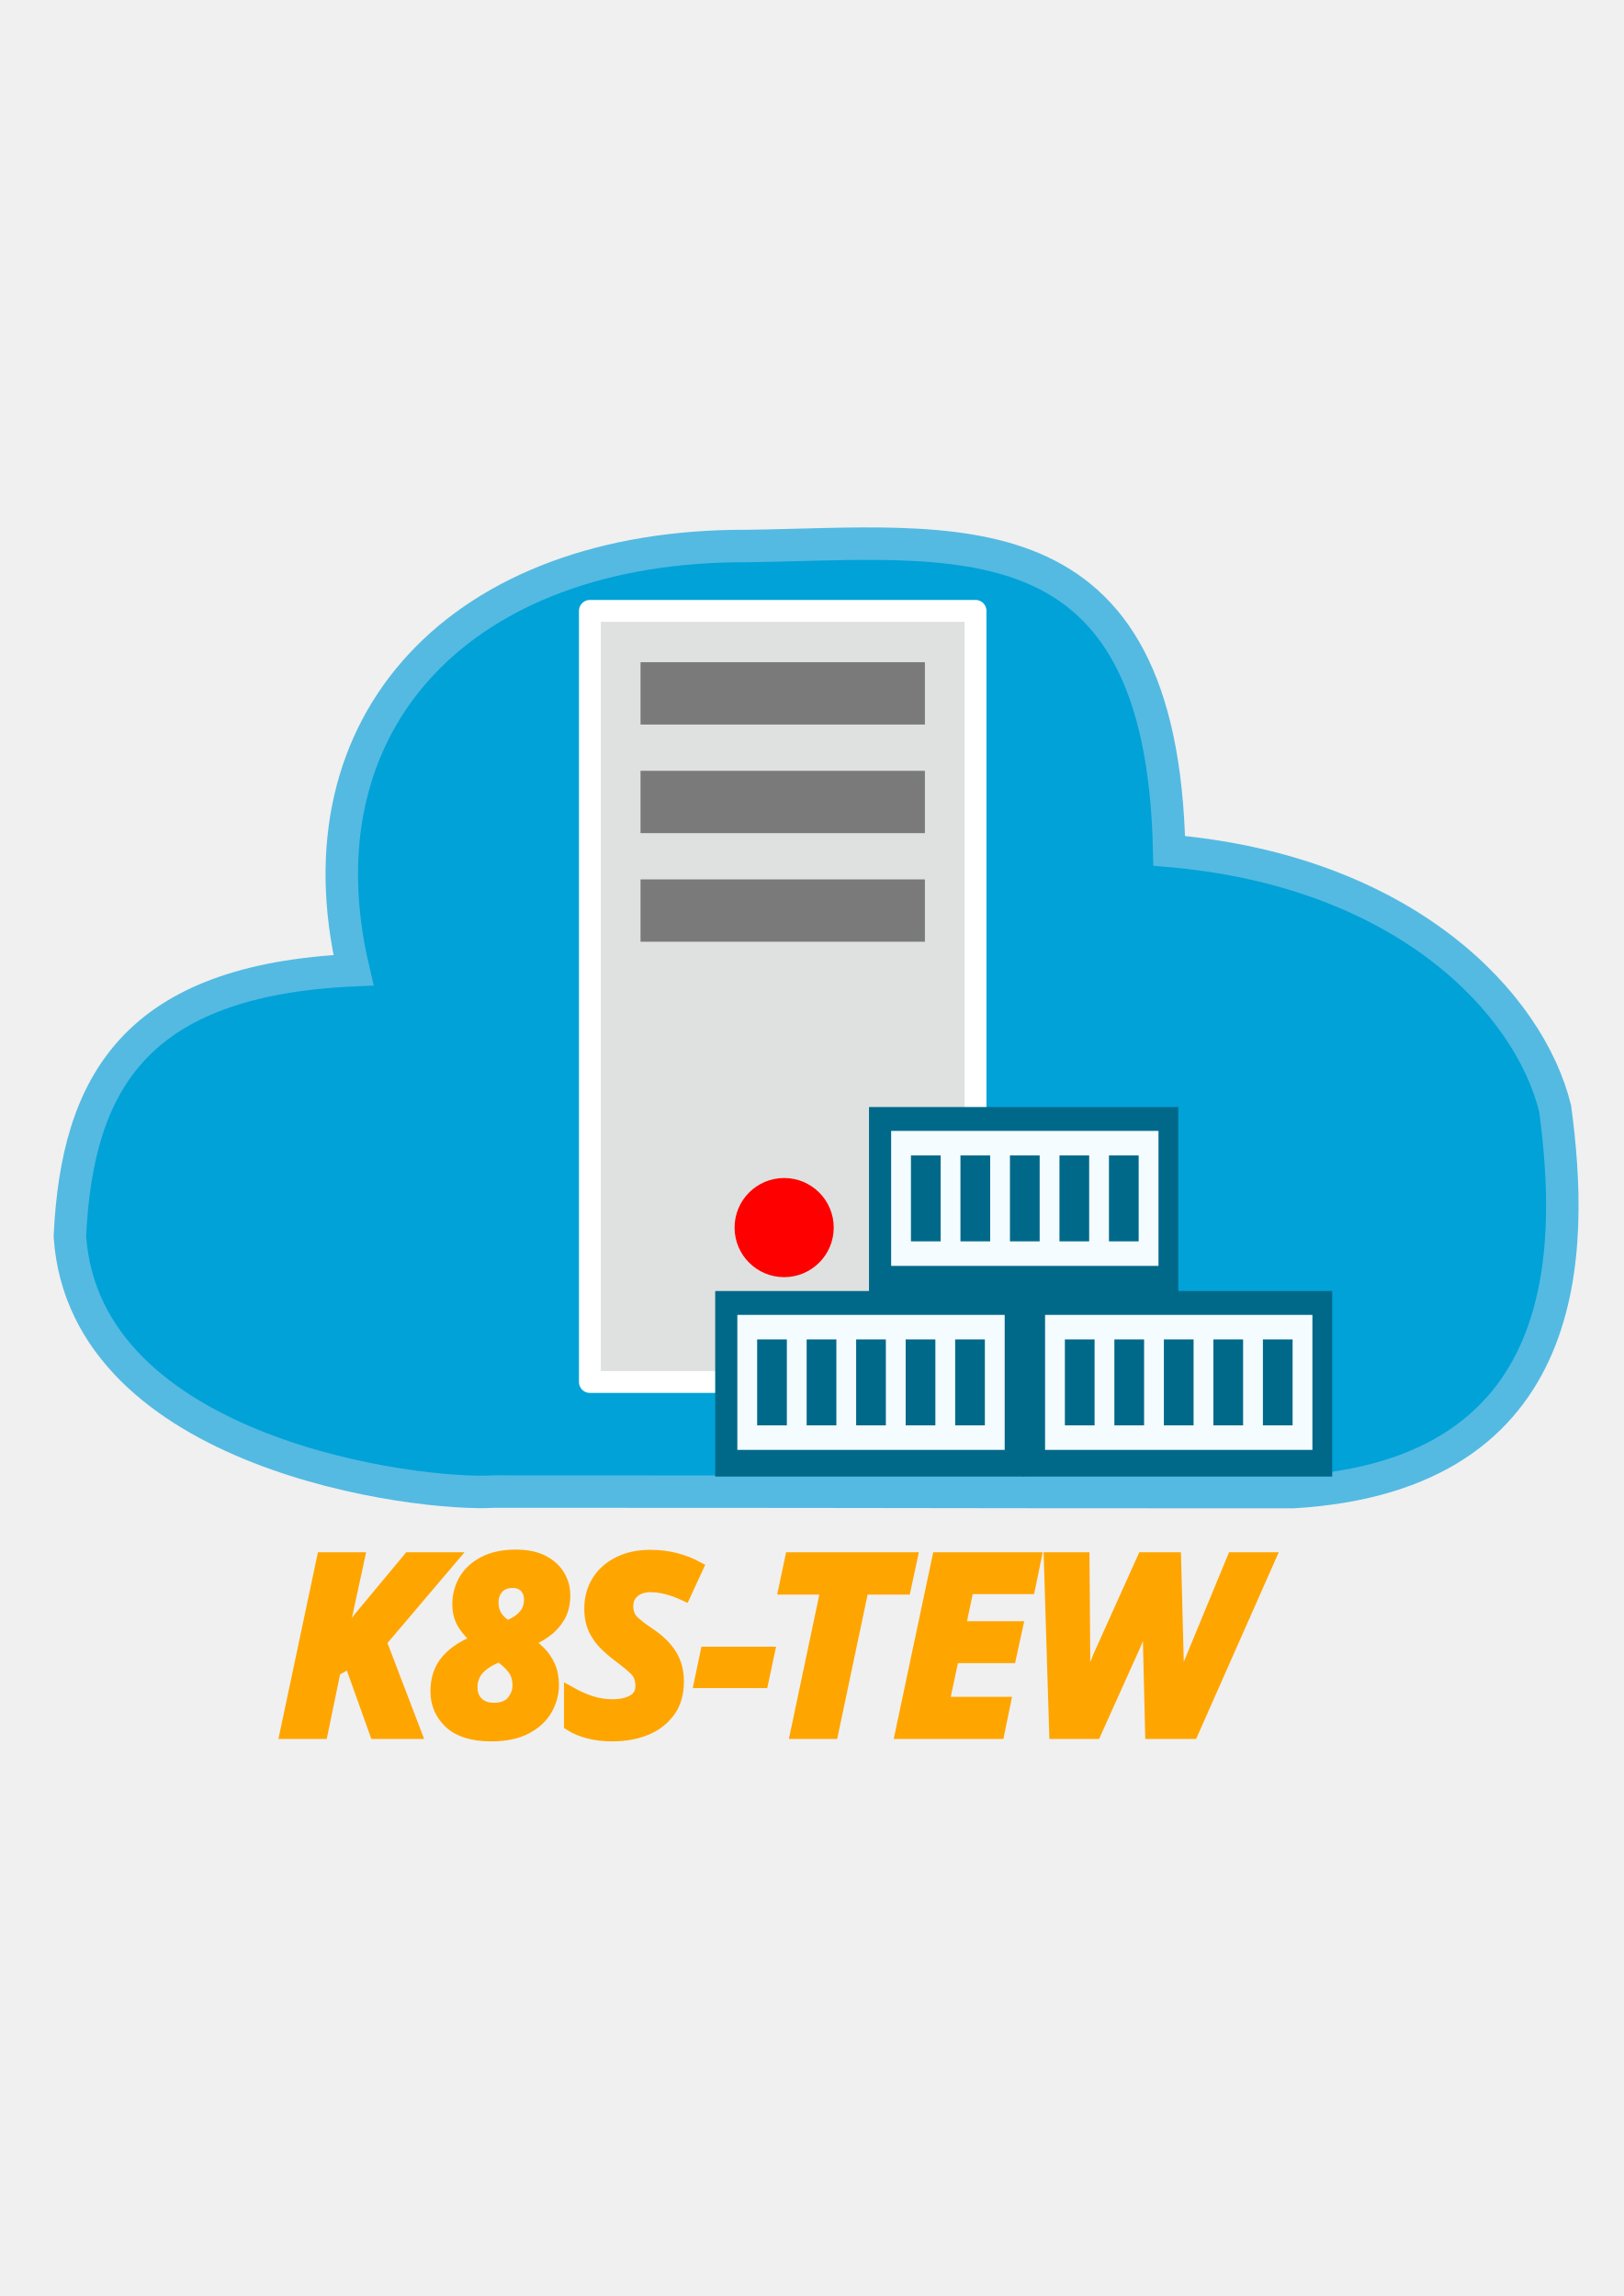
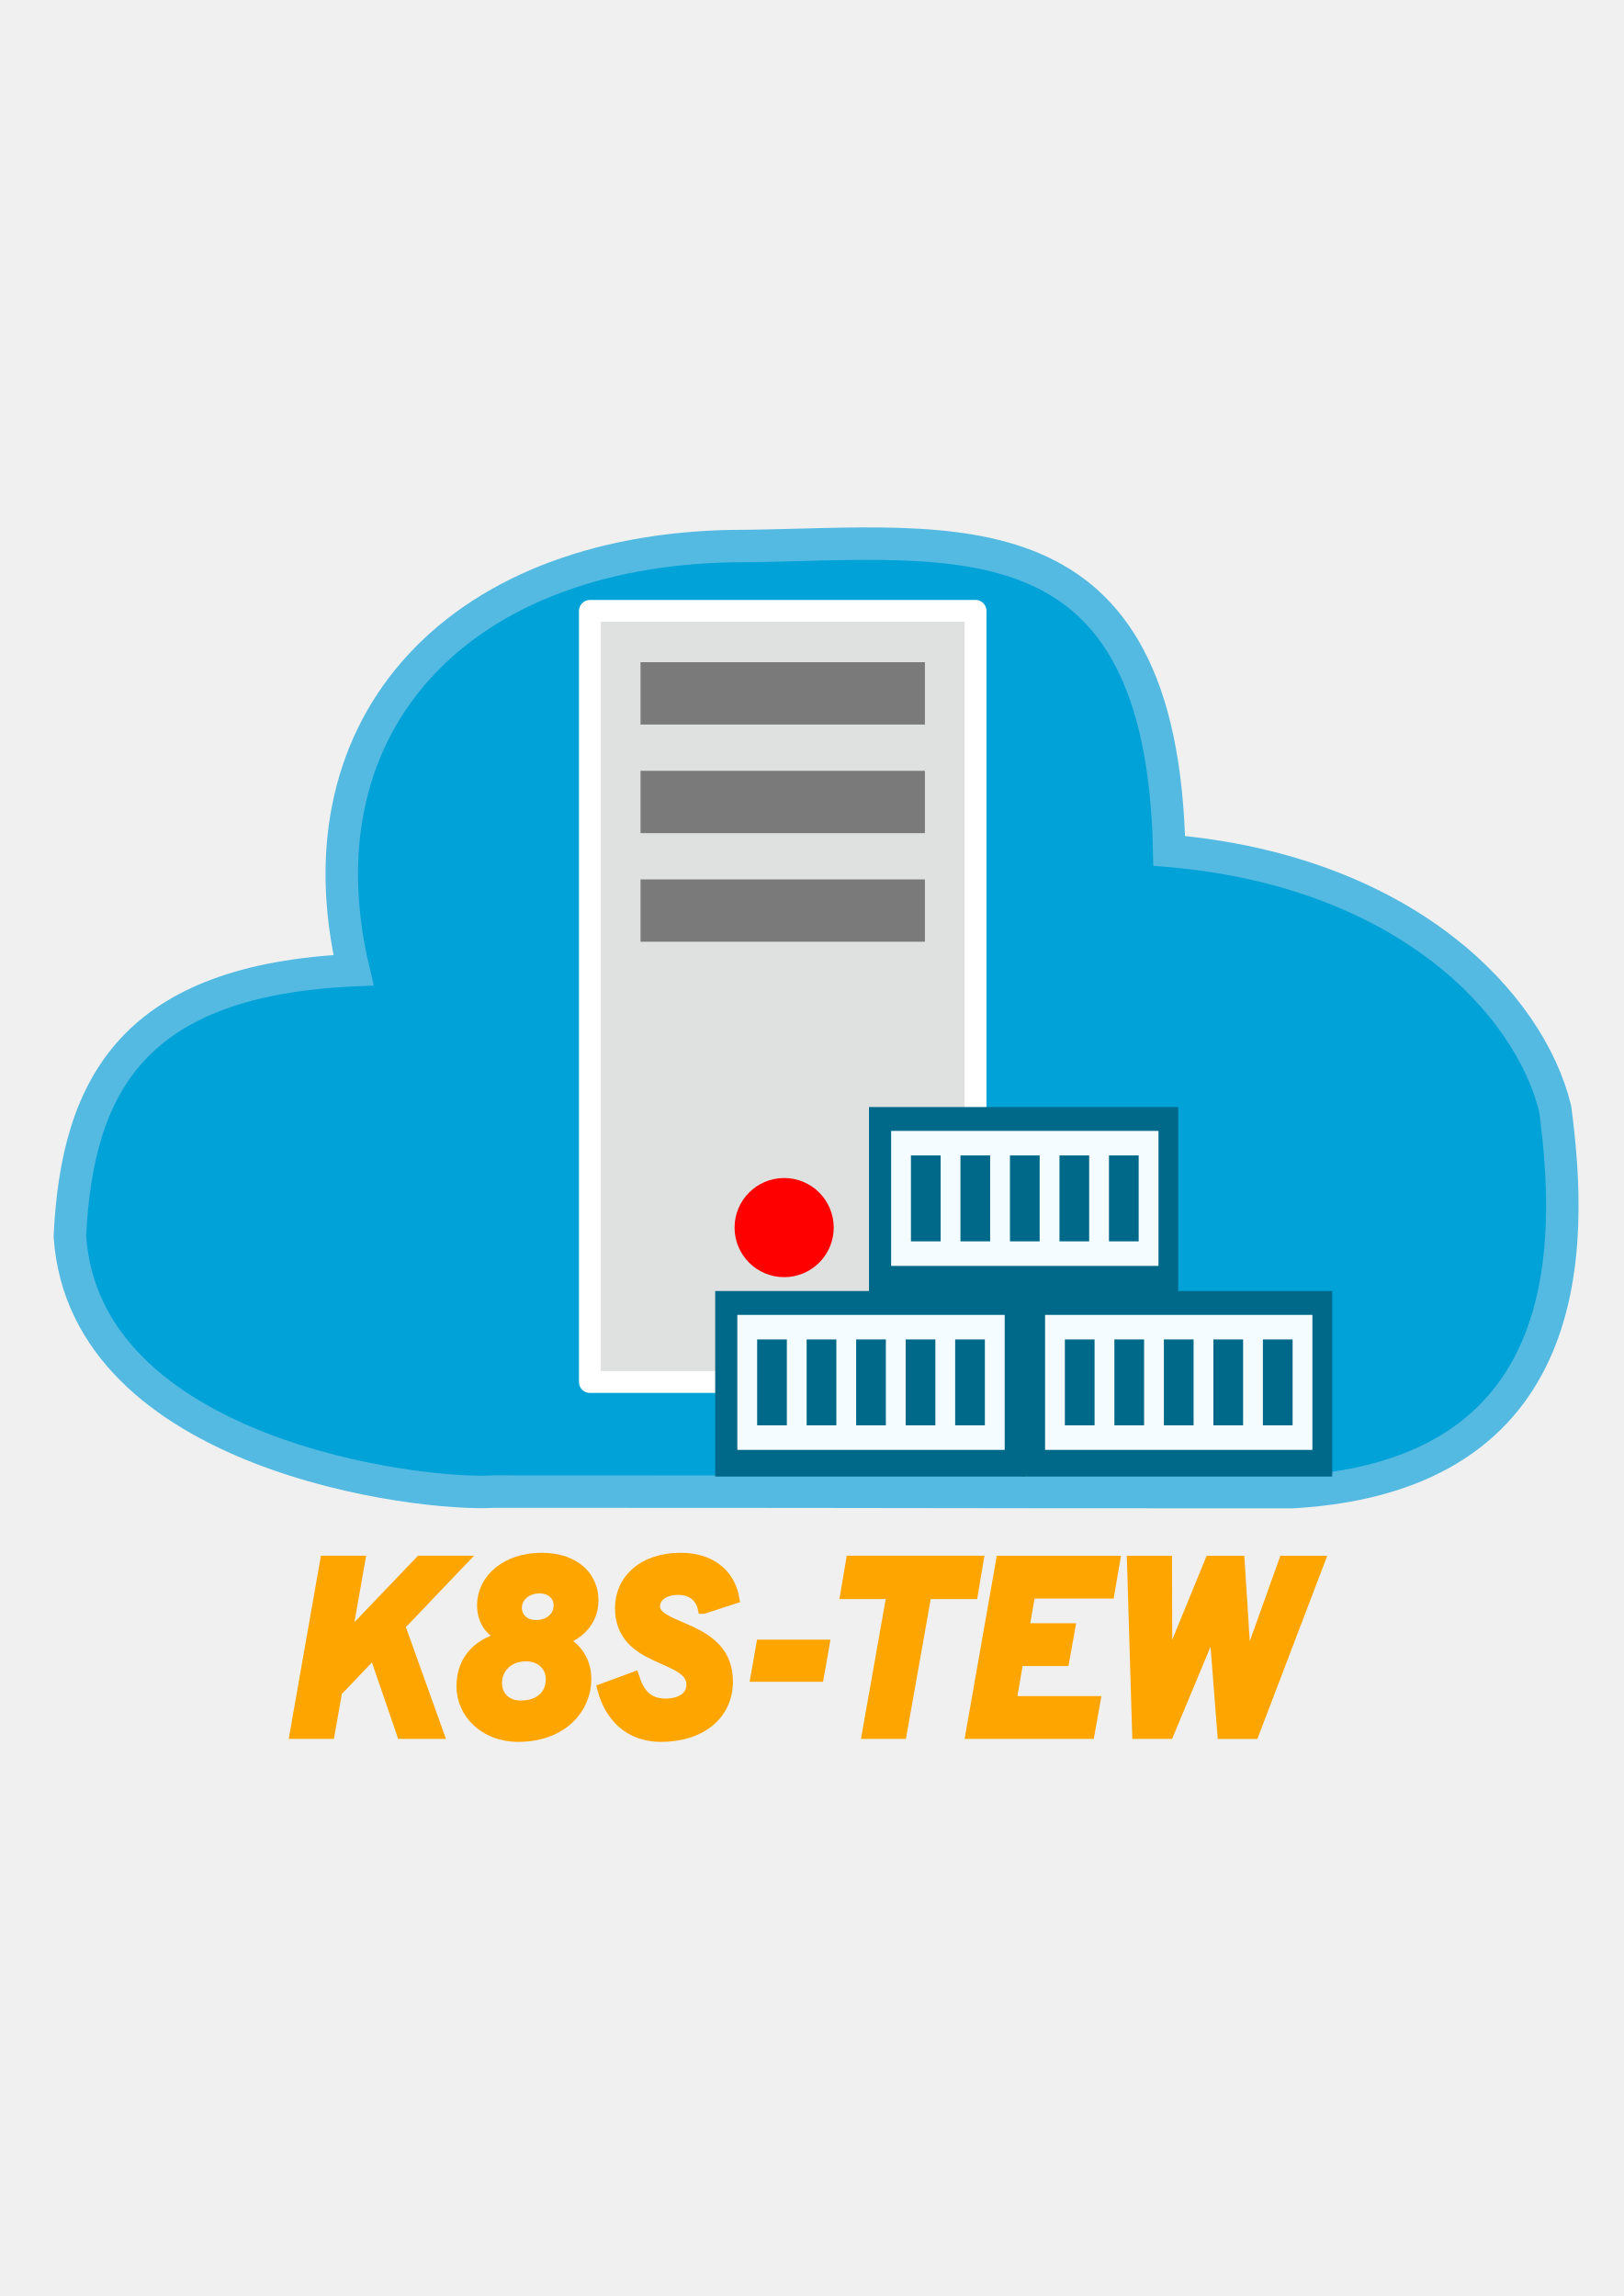
<svg xmlns="http://www.w3.org/2000/svg" xmlns:xlink="http://www.w3.org/1999/xlink" width="210mm" height="297mm" viewBox="0 0 210 297" version="1.1" id="svg8">
  <defs id="defs2">
    <linearGradient id="linearGradient852">
      <stop style="stop-color:#000000;stop-opacity:1;" offset="0" id="stop848" />
      <stop style="stop-color:#000000;stop-opacity:0;" offset="1" id="stop850" />
    </linearGradient>
    <linearGradient xlink:href="#linearGradient852" id="linearGradient854" x1="60.24" y1="209.781" x2="153.58" y2="209.781" gradientUnits="userSpaceOnUse" />
  </defs>
  <g id="layer1">
    <path style="fill:#01a2d8;fill-opacity:1;stroke:#54bae2;stroke-width:4.199;stroke-miterlimit:4;stroke-dasharray:none;stroke-opacity:1" d="M 96.616,70.628 C 59.624,70.491 38.14,93.409 45.716,125.498 17.483,126.782 9.986,140.081 9.037,159.914 c 1.906,28.243 45.032,33.65 54.909,33.029 74.069,0.017 44.575,0.068 103.3,0.068 36.617,-2.209 36.319,-31.422 33.89,-49.601 -3.35,-13.657 -19.435,-30.721 -49.918,-33.35 C 150.277,65.569 123.531,70.281 96.616,70.628 Z" id="path3713" />
    <rect style="fill:#dfe1e0;fill-opacity:1;stroke:#ffffff;stroke-width:2.827;stroke-linecap:round;stroke-linejoin:round;stroke-miterlimit:4;stroke-dasharray:none;stroke-opacity:1" id="rect4582" width="49.875" height="99.751" x="76.294" y="79.019" />
    <rect style="fill:#7a7a7a;fill-opacity:1;stroke:none;stroke-width:1.996;stroke-linecap:round;stroke-linejoin:round;stroke-miterlimit:4;stroke-dasharray:none;stroke-opacity:1" id="rect4584" width="36.779" height="8.063" x="82.842" y="85.659" />
    <rect style="fill:#7a7a7a;fill-opacity:1;stroke:none;stroke-width:1.996;stroke-linecap:round;stroke-linejoin:round;stroke-miterlimit:4;stroke-dasharray:none;stroke-opacity:1" id="rect4584-3" width="36.779" height="8.063" x="82.842" y="99.707" />
    <rect style="fill:#7a7a7a;fill-opacity:1;stroke:none;stroke-width:1.996;stroke-linecap:round;stroke-linejoin:round;stroke-miterlimit:4;stroke-dasharray:none;stroke-opacity:1" id="rect4584-3-6" width="36.779" height="8.063" x="82.842" y="113.755" />
    <circle style="fill:#ff0000;fill-opacity:1;stroke:none;stroke-width:2.502;stroke-linecap:round;stroke-linejoin:round;stroke-miterlimit:4;stroke-dasharray:none;stroke-opacity:1" id="path4620" cx="101.417" cy="158.795" r="6.412" />
    <g id="g936" transform="matrix(0.9679859,0,0,1.2,131.2194,2.6)">
      <rect y="137" x="-40" height="20" width="41.323" id="rect823" style="fill:#00698a;fill-opacity:1;stroke:none;stroke-width:1.198;stroke-linecap:round;stroke-linejoin:round;stroke-miterlimit:4;stroke-dasharray:none;stroke-opacity:1" />
      <rect y="139.573" x="-37.042" height="14.552" width="35.719" id="rect863" style="fill:#f4fcff;fill-opacity:1;stroke:none;stroke-width:1.33;stroke-linecap:round;stroke-linejoin:round;stroke-miterlimit:4;stroke-dasharray:none;stroke-opacity:1" />
      <rect y="142.219" x="-34.396" height="9.26" width="3.969" id="rect867" style="fill:#00698a;fill-opacity:1;stroke:none;stroke-width:0.935;stroke-linecap:round;stroke-linejoin:round;stroke-miterlimit:4;stroke-dasharray:none;stroke-opacity:1" />
      <rect y="142.219" x="-27.781" height="9.26" width="3.969" id="rect867-5" style="fill:#00698a;fill-opacity:1;stroke:none;stroke-width:0.935;stroke-linecap:round;stroke-linejoin:round;stroke-miterlimit:4;stroke-dasharray:none;stroke-opacity:1" />
      <rect y="142.219" x="-21.167" height="9.26" width="3.969" id="rect867-5-3" style="fill:#00698a;fill-opacity:1;stroke:none;stroke-width:0.935;stroke-linecap:round;stroke-linejoin:round;stroke-miterlimit:4;stroke-dasharray:none;stroke-opacity:1" />
      <rect y="142.219" x="-14.552" height="9.26" width="3.969" id="rect867-5-3-5" style="fill:#00698a;fill-opacity:1;stroke:none;stroke-width:0.935;stroke-linecap:round;stroke-linejoin:round;stroke-miterlimit:4;stroke-dasharray:none;stroke-opacity:1" />
      <rect y="142.219" x="-7.938" height="9.26" width="3.969" id="rect867-5-3-5-6" style="fill:#00698a;fill-opacity:1;stroke:none;stroke-width:0.935;stroke-linecap:round;stroke-linejoin:round;stroke-miterlimit:4;stroke-dasharray:none;stroke-opacity:1" />
    </g>
    <g id="g936-8" transform="matrix(0.9679859,0,0,1.2,171.0194,2.6)">
      <rect y="137" x="-40" height="20" width="41.323" id="rect823-9" style="fill:#00698a;fill-opacity:1;stroke:none;stroke-width:1.198;stroke-linecap:round;stroke-linejoin:round;stroke-miterlimit:4;stroke-dasharray:none;stroke-opacity:1" />
      <rect y="139.573" x="-37.042" height="14.552" width="35.719" id="rect863-7" style="fill:#f4fcff;fill-opacity:1;stroke:none;stroke-width:1.33;stroke-linecap:round;stroke-linejoin:round;stroke-miterlimit:4;stroke-dasharray:none;stroke-opacity:1" />
      <rect y="142.219" x="-34.396" height="9.26" width="3.969" id="rect867-3" style="fill:#00698a;fill-opacity:1;stroke:none;stroke-width:0.935;stroke-linecap:round;stroke-linejoin:round;stroke-miterlimit:4;stroke-dasharray:none;stroke-opacity:1" />
      <rect y="142.219" x="-27.781" height="9.26" width="3.969" id="rect867-5-6" style="fill:#00698a;fill-opacity:1;stroke:none;stroke-width:0.935;stroke-linecap:round;stroke-linejoin:round;stroke-miterlimit:4;stroke-dasharray:none;stroke-opacity:1" />
      <rect y="142.219" x="-21.167" height="9.26" width="3.969" id="rect867-5-3-1" style="fill:#00698a;fill-opacity:1;stroke:none;stroke-width:0.935;stroke-linecap:round;stroke-linejoin:round;stroke-miterlimit:4;stroke-dasharray:none;stroke-opacity:1" />
      <rect y="142.219" x="-14.552" height="9.26" width="3.969" id="rect867-5-3-5-2" style="fill:#00698a;fill-opacity:1;stroke:none;stroke-width:0.935;stroke-linecap:round;stroke-linejoin:round;stroke-miterlimit:4;stroke-dasharray:none;stroke-opacity:1" />
      <rect y="142.219" x="-7.938" height="9.26" width="3.969" id="rect867-5-3-5-6-9" style="fill:#00698a;fill-opacity:1;stroke:none;stroke-width:0.935;stroke-linecap:round;stroke-linejoin:round;stroke-miterlimit:4;stroke-dasharray:none;stroke-opacity:1" />
    </g>
    <g id="g936-8-3" transform="matrix(0.9679859,0,0,1.2,151.111,-21.2)">
      <rect y="137" x="-40" height="20" width="41.323" id="rect823-9-1" style="fill:#00698a;fill-opacity:1;stroke:none;stroke-width:1.198;stroke-linecap:round;stroke-linejoin:round;stroke-miterlimit:4;stroke-dasharray:none;stroke-opacity:1" />
      <rect y="139.573" x="-37.042" height="14.552" width="35.719" id="rect863-7-9" style="fill:#f4fcff;fill-opacity:1;stroke:none;stroke-width:1.33;stroke-linecap:round;stroke-linejoin:round;stroke-miterlimit:4;stroke-dasharray:none;stroke-opacity:1" />
      <rect y="142.219" x="-34.396" height="9.26" width="3.969" id="rect867-3-4" style="fill:#00698a;fill-opacity:1;stroke:none;stroke-width:0.935;stroke-linecap:round;stroke-linejoin:round;stroke-miterlimit:4;stroke-dasharray:none;stroke-opacity:1" />
      <rect y="142.219" x="-27.781" height="9.26" width="3.969" id="rect867-5-6-7" style="fill:#00698a;fill-opacity:1;stroke:none;stroke-width:0.935;stroke-linecap:round;stroke-linejoin:round;stroke-miterlimit:4;stroke-dasharray:none;stroke-opacity:1" />
      <rect y="142.219" x="-21.167" height="9.26" width="3.969" id="rect867-5-3-1-8" style="fill:#00698a;fill-opacity:1;stroke:none;stroke-width:0.935;stroke-linecap:round;stroke-linejoin:round;stroke-miterlimit:4;stroke-dasharray:none;stroke-opacity:1" />
      <rect y="142.219" x="-14.552" height="9.26" width="3.969" id="rect867-5-3-5-2-4" style="fill:#00698a;fill-opacity:1;stroke:none;stroke-width:0.935;stroke-linecap:round;stroke-linejoin:round;stroke-miterlimit:4;stroke-dasharray:none;stroke-opacity:1" />
      <rect y="142.219" x="-7.938" height="9.26" width="3.969" id="rect867-5-3-5-6-9-5" style="fill:#00698a;fill-opacity:1;stroke:none;stroke-width:0.935;stroke-linecap:round;stroke-linejoin:round;stroke-miterlimit:4;stroke-dasharray:none;stroke-opacity:1" />
    </g>
-     <text xml:space="preserve" style="font-style:italic;font-variant:normal;font-weight:800;font-stretch:normal;font-size:31.742px;line-height:1.25;font-family:Overpass;-inkscape-font-specification:'Overpass Ultra-Bold Italic';letter-spacing:0px;word-spacing:0px;fill:#ffa500;fill-opacity:1;stroke:#ffa500;stroke-width:1.477;stroke-miterlimit:4;stroke-dasharray:none;stroke-opacity:1" x="36.092" y="224.201" id="text846">
-       <tspan id="tspan844" x="36.092" y="224.201" style="font-style:italic;font-variant:normal;font-weight:800;font-stretch:normal;font-family:Overpass;-inkscape-font-specification:'Overpass Ultra-Bold Italic';fill:#ffa500;fill-opacity:1;stroke:#ffa500;stroke-width:1.477;stroke-miterlimit:4;stroke-dasharray:none;stroke-opacity:1">K8S-TEW</tspan>
-     </text>
+     <g aria-label="K8S-TEW" style="font-style:italic;font-variant:normal;font-weight:800;font-stretch:normal;font-size:31.742px;line-height:1.25;font-family:Overpass;-inkscape-font-specification:'Overpass Ultra-Bold Italic';letter-spacing:0px;word-spacing:0px;fill:#ffa500;fill-opacity:1;stroke:#ffa500;stroke-width:1.477;stroke-miterlimit:4;stroke-dasharray:none;stroke-opacity:1" id="text846">
+       <path d="m 52.027,224.201 h 4.603 l -4.984,-13.903 7.936,-8.317 h -5.206 l -9.681,10.126 1.778,-10.126 h -4.349 l -3.904,22.22 h 4.349 l 0.952,-5.428 4.888,-5.111 z" style="font-style:italic;font-variant:normal;font-weight:800;font-stretch:normal;font-family:Overpass;-inkscape-font-specification:'Overpass Ultra-Bold Italic';fill:#ffa500;fill-opacity:1;stroke:#ffa500;stroke-width:1.477;stroke-miterlimit:4;stroke-dasharray:none;stroke-opacity:1" id="path850" />
+       <path d="m 66.98,224.582 c 5.809,0 8.761,-3.682 8.761,-7.428 0,-2.698 -1.746,-4.476 -3.396,-4.984 2.127,-0.508 4.317,-2.254 4.317,-5.142 0,-2.952 -2.222,-5.428 -6.634,-5.428 -4.444,0 -7.586,2.635 -7.586,6.063 0,2.254 1.333,3.555 2.857,4.158 -3.016,0.603 -5.523,2.603 -5.523,6.317 0,3.492 2.984,6.444 7.206,6.444 z m 2.349,-14.284 c -1.714,0 -2.571,-1.174 -2.571,-2.285 0,-1.651 1.492,-2.635 2.984,-2.635 1.809,0 2.603,1.206 2.603,2.254 0,1.651 -1.365,2.666 -3.016,2.666 z m -1.968,10.412 c -1.968,0 -3.174,-1.301 -3.174,-3.016 0,-1.841 1.397,-3.523 3.841,-3.523 2.222,0 3.301,1.555 3.301,3.016 0,2.127 -1.524,3.523 -3.968,3.523 z" style="font-style:italic;font-variant:normal;font-weight:800;font-stretch:normal;font-family:Overpass;-inkscape-font-specification:'Overpass Ultra-Bold Italic';fill:#ffa500;fill-opacity:1;stroke:#ffa500;stroke-width:1.477;stroke-miterlimit:4;stroke-dasharray:none;stroke-opacity:1" id="path852" />
+       <path d="m 90.977,208.013 3.904,-1.27 c -0.413,-2.444 -2.349,-5.142 -6.856,-5.142 -4.857,0 -7.745,2.793 -7.745,6.412 0,7.142 9.237,5.904 9.237,9.904 0,1.619 -1.46,2.539 -3.428,2.539 -2.349,0 -3.46,-1.365 -4.127,-3.428 l -3.968,1.46 c 0.921,3.46 3.365,6.095 7.491,6.095 5.142,0 8.57,-2.825 8.57,-7.079 0,-7.301 -9.428,-6.507 -9.428,-9.713 0,-1.206 1.111,-2.222 3.111,-2.222 1.873,0 2.952,1.111 3.238,2.444 z" style="font-style:italic;font-variant:normal;font-weight:800;font-stretch:normal;font-family:Overpass;-inkscape-font-specification:'Overpass Ultra-Bold Italic';fill:#ffa500;fill-opacity:1;stroke:#ffa500;stroke-width:1.477;stroke-miterlimit:4;stroke-dasharray:none;stroke-opacity:1" id="path854" />
+       <path d="m 97.832,216.805 h 7.999 l 0.698,-3.968 h -7.999 z" style="font-style:italic;font-variant:normal;font-weight:800;font-stretch:normal;font-family:Overpass;-inkscape-font-specification:'Overpass Ultra-Bold Italic';fill:#ffa500;fill-opacity:1;stroke:#ffa500;stroke-width:1.477;stroke-miterlimit:4;stroke-dasharray:none;stroke-opacity:1" id="path856" />
+       <path d="m 119.755,206.108 h 5.999 l 0.698,-4.127 h -16.316 l -0.698,4.127 h 5.999 l -3.206,18.093 h 4.317 z" style="font-style:italic;font-variant:normal;font-weight:800;font-stretch:normal;font-family:Overpass;-inkscape-font-specification:'Overpass Ultra-Bold Italic';fill:#ffa500;fill-opacity:1;stroke:#ffa500;stroke-width:1.477;stroke-miterlimit:4;stroke-dasharray:none;stroke-opacity:1" id="path858" />
+       <path d="m 125.635,224.201 h 15.205 l 0.73,-4.063 h -10.856 l 0.921,-5.364 h 5.936 l 0.73,-4.063 h -5.936 l 0.825,-4.666 h 10.221 l 0.698,-4.063 h -14.57 z" style="font-style:italic;font-variant:normal;font-weight:800;font-stretch:normal;font-family:Overpass;-inkscape-font-specification:'Overpass Ultra-Bold Italic';fill:#ffa500;fill-opacity:1;stroke:#ffa500;stroke-width:1.477;stroke-miterlimit:4;stroke-dasharray:none;stroke-opacity:1" id="path860" />
+       <path d="m 147.163,224.201 h 3.936 l 5.174,-12.411 c 0.508,-1.174 0.762,-1.905 0.889,-2.349 0,0.571 0,1.492 0.064,2.508 l 0.952,12.253 h 3.936 l 8.475,-22.22 h -4.476 l -4.476,12.507 c -0.286,0.762 -0.444,1.206 -0.571,1.651 0,-0.444 0,-1.111 -0.032,-1.682 l -0.794,-12.475 h -3.682 l -5.111,12.475 c -0.317,0.794 -0.476,1.238 -0.603,1.682 0,-0.444 0.032,-0.889 0.032,-1.651 l -0.032,-12.507 h -4.349 z" style="font-style:italic;font-variant:normal;font-weight:800;font-stretch:normal;font-family:Overpass;-inkscape-font-specification:'Overpass Ultra-Bold Italic';fill:#ffa500;fill-opacity:1;stroke:#ffa500;stroke-width:1.477;stroke-miterlimit:4;stroke-dasharray:none;stroke-opacity:1" id="path862" />
+     </g>
  </g>
</svg>
